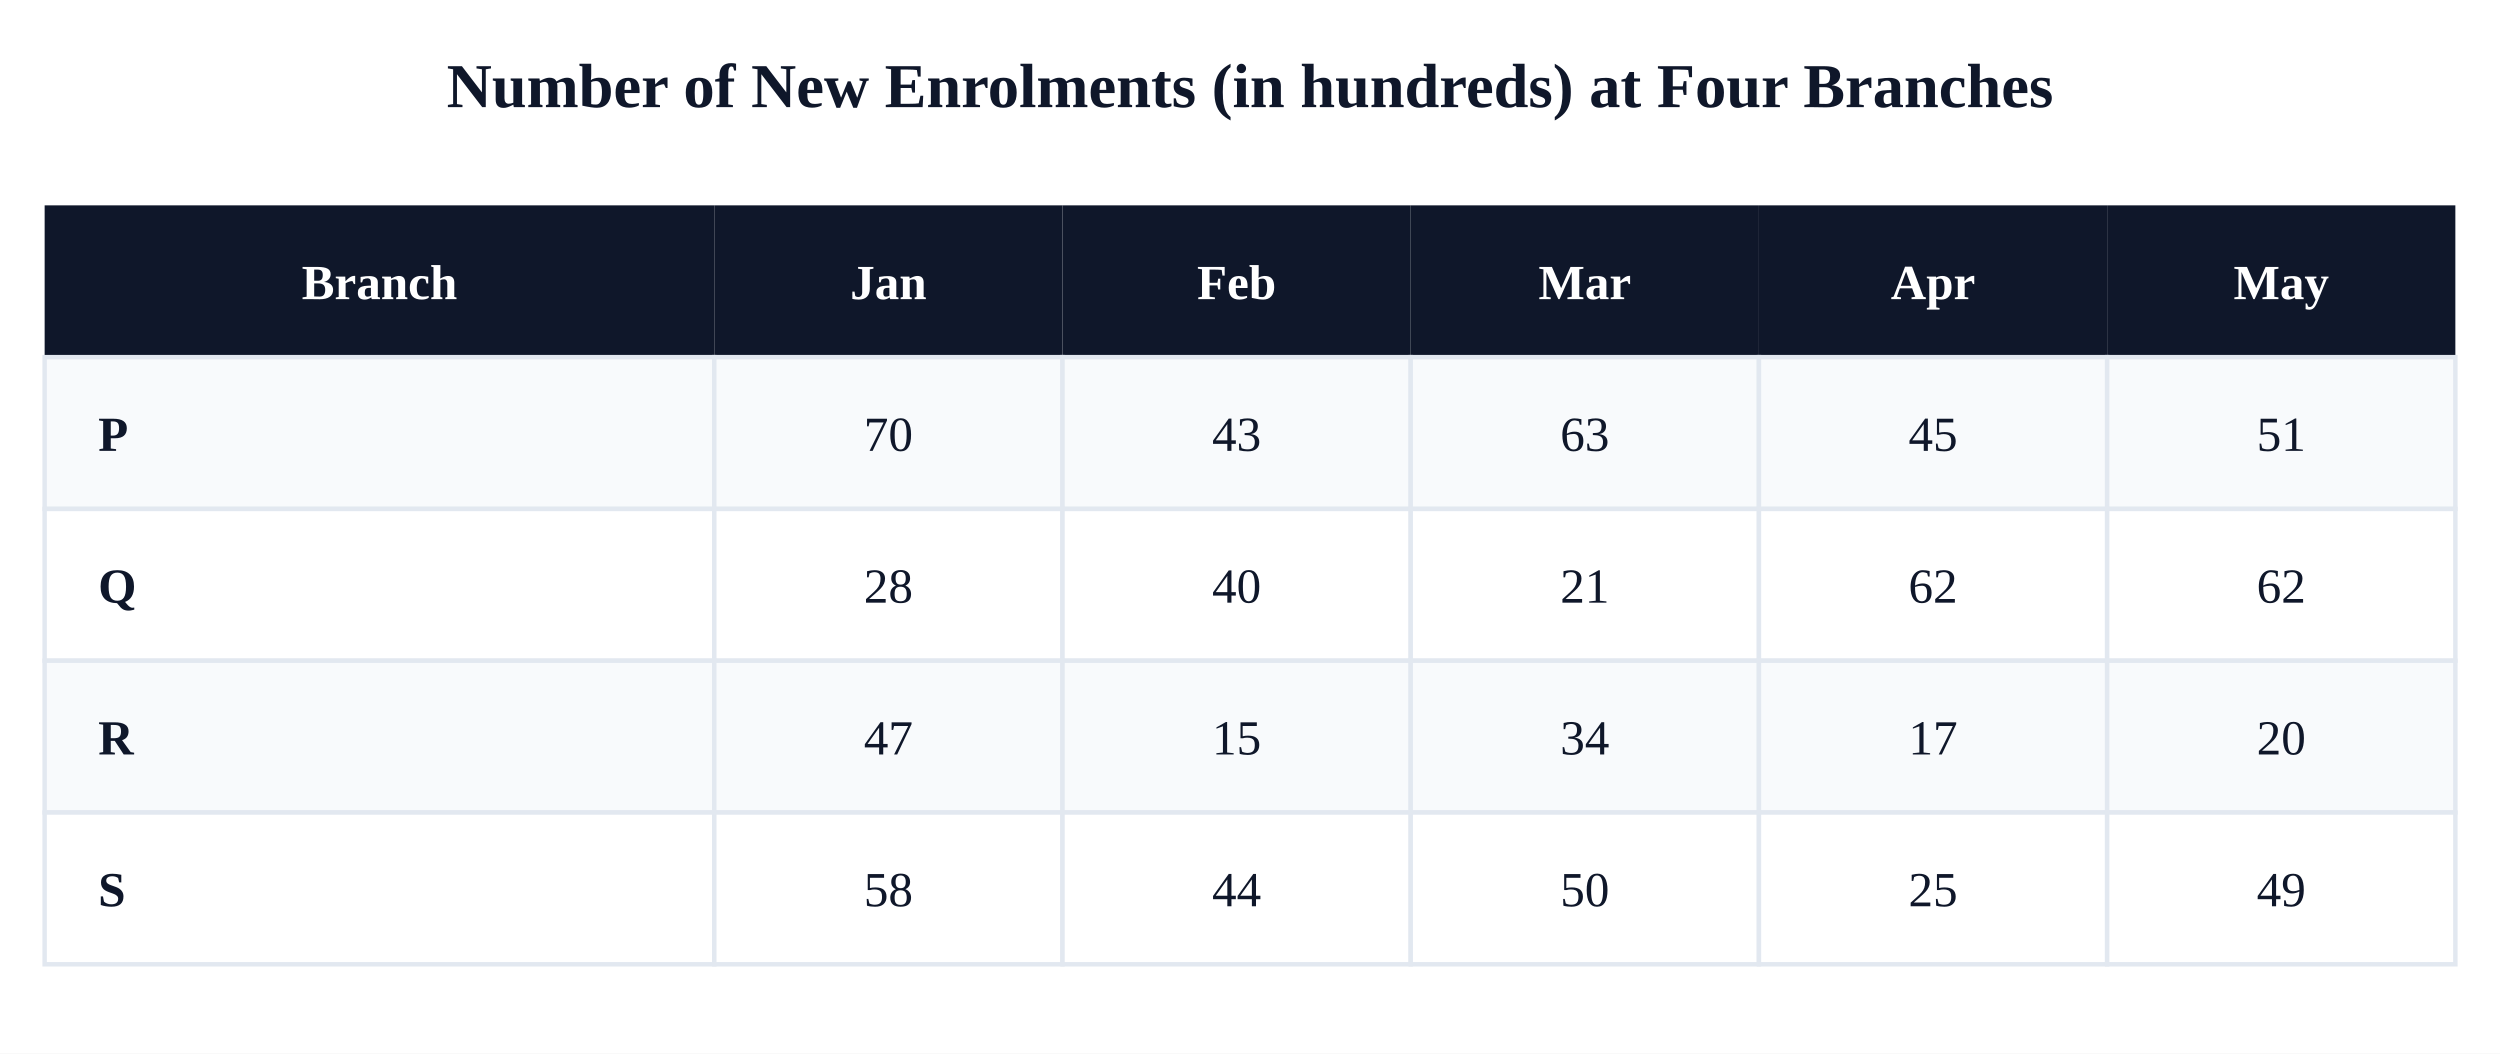
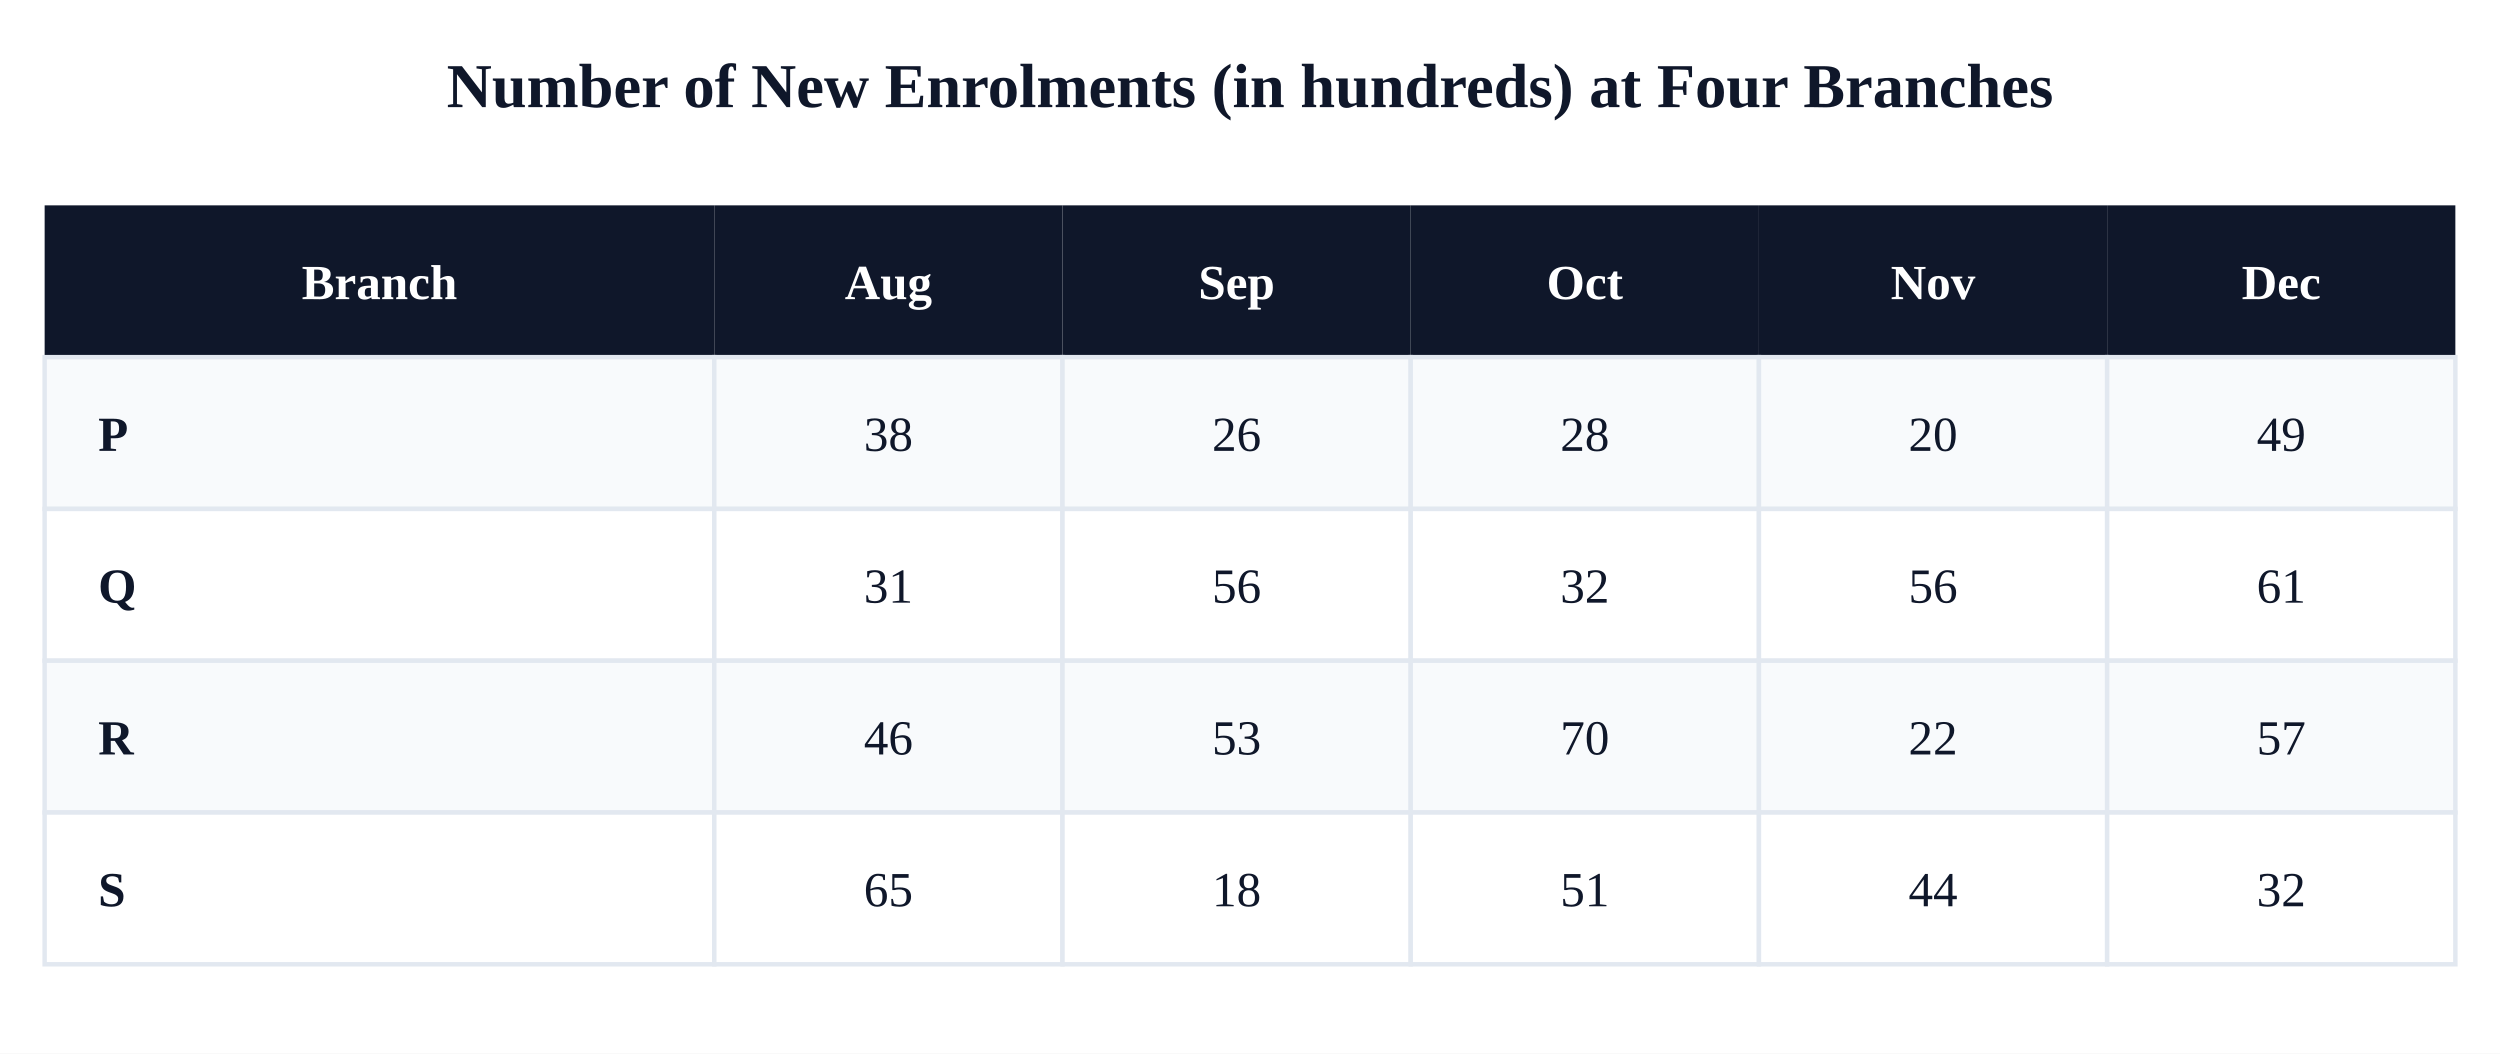
<svg xmlns="http://www.w3.org/2000/svg" viewBox="0 0 560 236">
  <rect width="560" height="236" fill="#ffffff" />
  <text x="280" y="24" font-size="14" text-anchor="middle" fill="#0f172a" font-weight="700">Number of New Enrolments (in hundreds) at Four Branches</text>
  <rect x="10" y="46" width="150" height="34" fill="#0f172a" />
  <text x="85" y="67" font-size="11" text-anchor="middle" fill="#fff" font-weight="700">Branch</text>
  <rect x="160" y="46" width="78" height="34" fill="#0f172a" />
-   <text x="199" y="67" font-size="11" text-anchor="middle" fill="#fff" font-weight="700">Jan</text>
+   <text x="199" y="67" font-size="11" text-anchor="middle" fill="#fff" font-weight="700">Aug</text>
  <rect x="238" y="46" width="78" height="34" fill="#0f172a" />
-   <text x="277" y="67" font-size="11" text-anchor="middle" fill="#fff" font-weight="700">Feb</text>
+   <text x="277" y="67" font-size="11" text-anchor="middle" fill="#fff" font-weight="700">Sep</text>
  <rect x="316" y="46" width="78" height="34" fill="#0f172a" />
-   <text x="355" y="67" font-size="11" text-anchor="middle" fill="#fff" font-weight="700">Mar</text>
+   <text x="355" y="67" font-size="11" text-anchor="middle" fill="#fff" font-weight="700">Oct</text>
  <rect x="394" y="46" width="78" height="34" fill="#0f172a" />
-   <text x="433" y="67" font-size="11" text-anchor="middle" fill="#fff" font-weight="700">Apr</text>
+   <text x="433" y="67" font-size="11" text-anchor="middle" fill="#fff" font-weight="700">Nov</text>
  <rect x="472" y="46" width="78" height="34" fill="#0f172a" />
-   <text x="511" y="67" font-size="11" text-anchor="middle" fill="#fff" font-weight="700">May</text>
+   <text x="511" y="67" font-size="11" text-anchor="middle" fill="#fff" font-weight="700">Dec</text>
  <rect x="10" y="80" width="150" height="34" fill="#f8fafc" stroke="#e2e8f0" />
  <text x="22" y="101" font-size="11" text-anchor="start" fill="#0f172a" font-weight="600">P</text>
  <rect x="160" y="80" width="78" height="34" fill="#f8fafc" stroke="#e2e8f0" />
-   <text x="199" y="101" font-size="11" text-anchor="middle" fill="#0f172a">70</text>
+   <text x="199" y="101" font-size="11" text-anchor="middle" fill="#0f172a">38</text>
  <rect x="238" y="80" width="78" height="34" fill="#f8fafc" stroke="#e2e8f0" />
-   <text x="277" y="101" font-size="11" text-anchor="middle" fill="#0f172a">43</text>
+   <text x="277" y="101" font-size="11" text-anchor="middle" fill="#0f172a">26</text>
  <rect x="316" y="80" width="78" height="34" fill="#f8fafc" stroke="#e2e8f0" />
-   <text x="355" y="101" font-size="11" text-anchor="middle" fill="#0f172a">63</text>
+   <text x="355" y="101" font-size="11" text-anchor="middle" fill="#0f172a">28</text>
  <rect x="394" y="80" width="78" height="34" fill="#f8fafc" stroke="#e2e8f0" />
-   <text x="433" y="101" font-size="11" text-anchor="middle" fill="#0f172a">45</text>
+   <text x="433" y="101" font-size="11" text-anchor="middle" fill="#0f172a">20</text>
  <rect x="472" y="80" width="78" height="34" fill="#f8fafc" stroke="#e2e8f0" />
-   <text x="511" y="101" font-size="11" text-anchor="middle" fill="#0f172a">51</text>
+   <text x="511" y="101" font-size="11" text-anchor="middle" fill="#0f172a">49</text>
  <rect x="10" y="114" width="150" height="34" fill="#ffffff" stroke="#e2e8f0" />
  <text x="22" y="135" font-size="11" text-anchor="start" fill="#0f172a" font-weight="600">Q</text>
  <rect x="160" y="114" width="78" height="34" fill="#ffffff" stroke="#e2e8f0" />
-   <text x="199" y="135" font-size="11" text-anchor="middle" fill="#0f172a">28</text>
+   <text x="199" y="135" font-size="11" text-anchor="middle" fill="#0f172a">31</text>
  <rect x="238" y="114" width="78" height="34" fill="#ffffff" stroke="#e2e8f0" />
-   <text x="277" y="135" font-size="11" text-anchor="middle" fill="#0f172a">40</text>
+   <text x="277" y="135" font-size="11" text-anchor="middle" fill="#0f172a">56</text>
  <rect x="316" y="114" width="78" height="34" fill="#ffffff" stroke="#e2e8f0" />
-   <text x="355" y="135" font-size="11" text-anchor="middle" fill="#0f172a">21</text>
+   <text x="355" y="135" font-size="11" text-anchor="middle" fill="#0f172a">32</text>
  <rect x="394" y="114" width="78" height="34" fill="#ffffff" stroke="#e2e8f0" />
-   <text x="433" y="135" font-size="11" text-anchor="middle" fill="#0f172a">62</text>
+   <text x="433" y="135" font-size="11" text-anchor="middle" fill="#0f172a">56</text>
  <rect x="472" y="114" width="78" height="34" fill="#ffffff" stroke="#e2e8f0" />
-   <text x="511" y="135" font-size="11" text-anchor="middle" fill="#0f172a">62</text>
+   <text x="511" y="135" font-size="11" text-anchor="middle" fill="#0f172a">61</text>
  <rect x="10" y="148" width="150" height="34" fill="#f8fafc" stroke="#e2e8f0" />
  <text x="22" y="169" font-size="11" text-anchor="start" fill="#0f172a" font-weight="600">R</text>
  <rect x="160" y="148" width="78" height="34" fill="#f8fafc" stroke="#e2e8f0" />
-   <text x="199" y="169" font-size="11" text-anchor="middle" fill="#0f172a">47</text>
+   <text x="199" y="169" font-size="11" text-anchor="middle" fill="#0f172a">46</text>
  <rect x="238" y="148" width="78" height="34" fill="#f8fafc" stroke="#e2e8f0" />
-   <text x="277" y="169" font-size="11" text-anchor="middle" fill="#0f172a">15</text>
+   <text x="277" y="169" font-size="11" text-anchor="middle" fill="#0f172a">53</text>
  <rect x="316" y="148" width="78" height="34" fill="#f8fafc" stroke="#e2e8f0" />
-   <text x="355" y="169" font-size="11" text-anchor="middle" fill="#0f172a">34</text>
+   <text x="355" y="169" font-size="11" text-anchor="middle" fill="#0f172a">70</text>
  <rect x="394" y="148" width="78" height="34" fill="#f8fafc" stroke="#e2e8f0" />
-   <text x="433" y="169" font-size="11" text-anchor="middle" fill="#0f172a">17</text>
+   <text x="433" y="169" font-size="11" text-anchor="middle" fill="#0f172a">22</text>
  <rect x="472" y="148" width="78" height="34" fill="#f8fafc" stroke="#e2e8f0" />
-   <text x="511" y="169" font-size="11" text-anchor="middle" fill="#0f172a">20</text>
+   <text x="511" y="169" font-size="11" text-anchor="middle" fill="#0f172a">57</text>
  <rect x="10" y="182" width="150" height="34" fill="#ffffff" stroke="#e2e8f0" />
  <text x="22" y="203" font-size="11" text-anchor="start" fill="#0f172a" font-weight="600">S</text>
  <rect x="160" y="182" width="78" height="34" fill="#ffffff" stroke="#e2e8f0" />
-   <text x="199" y="203" font-size="11" text-anchor="middle" fill="#0f172a">58</text>
+   <text x="199" y="203" font-size="11" text-anchor="middle" fill="#0f172a">65</text>
  <rect x="238" y="182" width="78" height="34" fill="#ffffff" stroke="#e2e8f0" />
-   <text x="277" y="203" font-size="11" text-anchor="middle" fill="#0f172a">44</text>
+   <text x="277" y="203" font-size="11" text-anchor="middle" fill="#0f172a">18</text>
  <rect x="316" y="182" width="78" height="34" fill="#ffffff" stroke="#e2e8f0" />
-   <text x="355" y="203" font-size="11" text-anchor="middle" fill="#0f172a">50</text>
+   <text x="355" y="203" font-size="11" text-anchor="middle" fill="#0f172a">51</text>
  <rect x="394" y="182" width="78" height="34" fill="#ffffff" stroke="#e2e8f0" />
-   <text x="433" y="203" font-size="11" text-anchor="middle" fill="#0f172a">25</text>
+   <text x="433" y="203" font-size="11" text-anchor="middle" fill="#0f172a">44</text>
  <rect x="472" y="182" width="78" height="34" fill="#ffffff" stroke="#e2e8f0" />
-   <text x="511" y="203" font-size="11" text-anchor="middle" fill="#0f172a">49</text>
+   <text x="511" y="203" font-size="11" text-anchor="middle" fill="#0f172a">32</text>
</svg>
